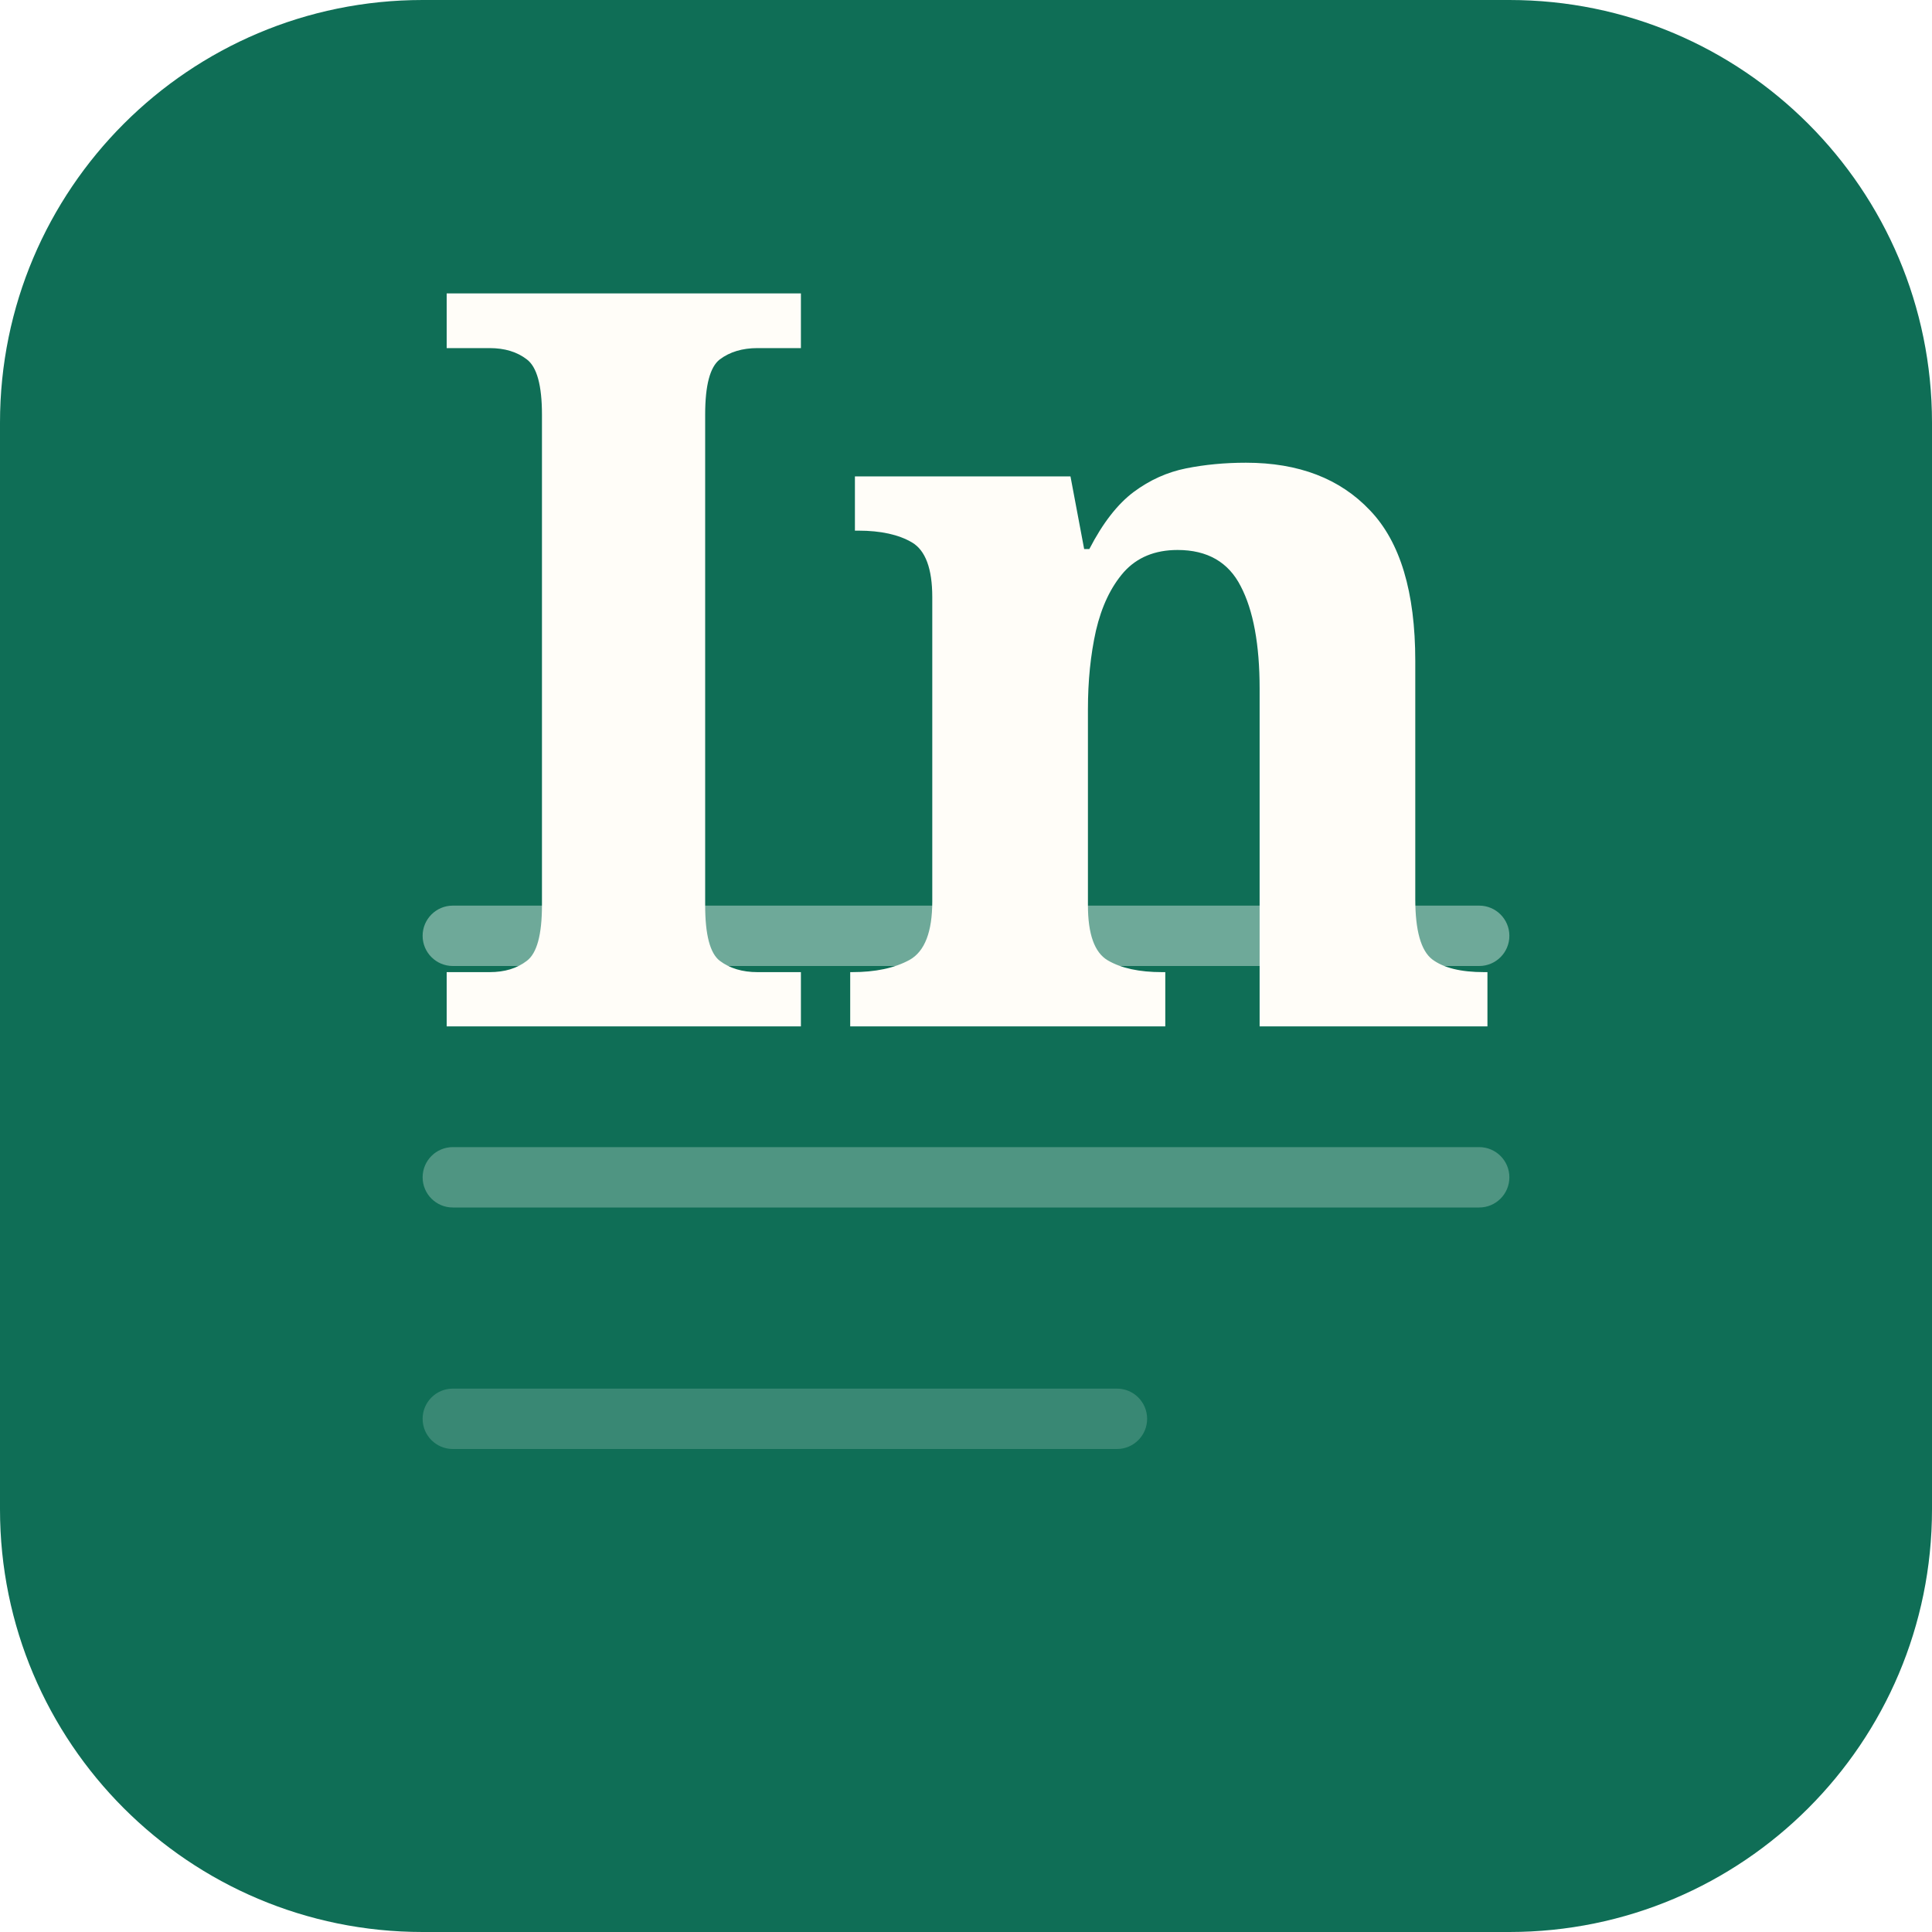
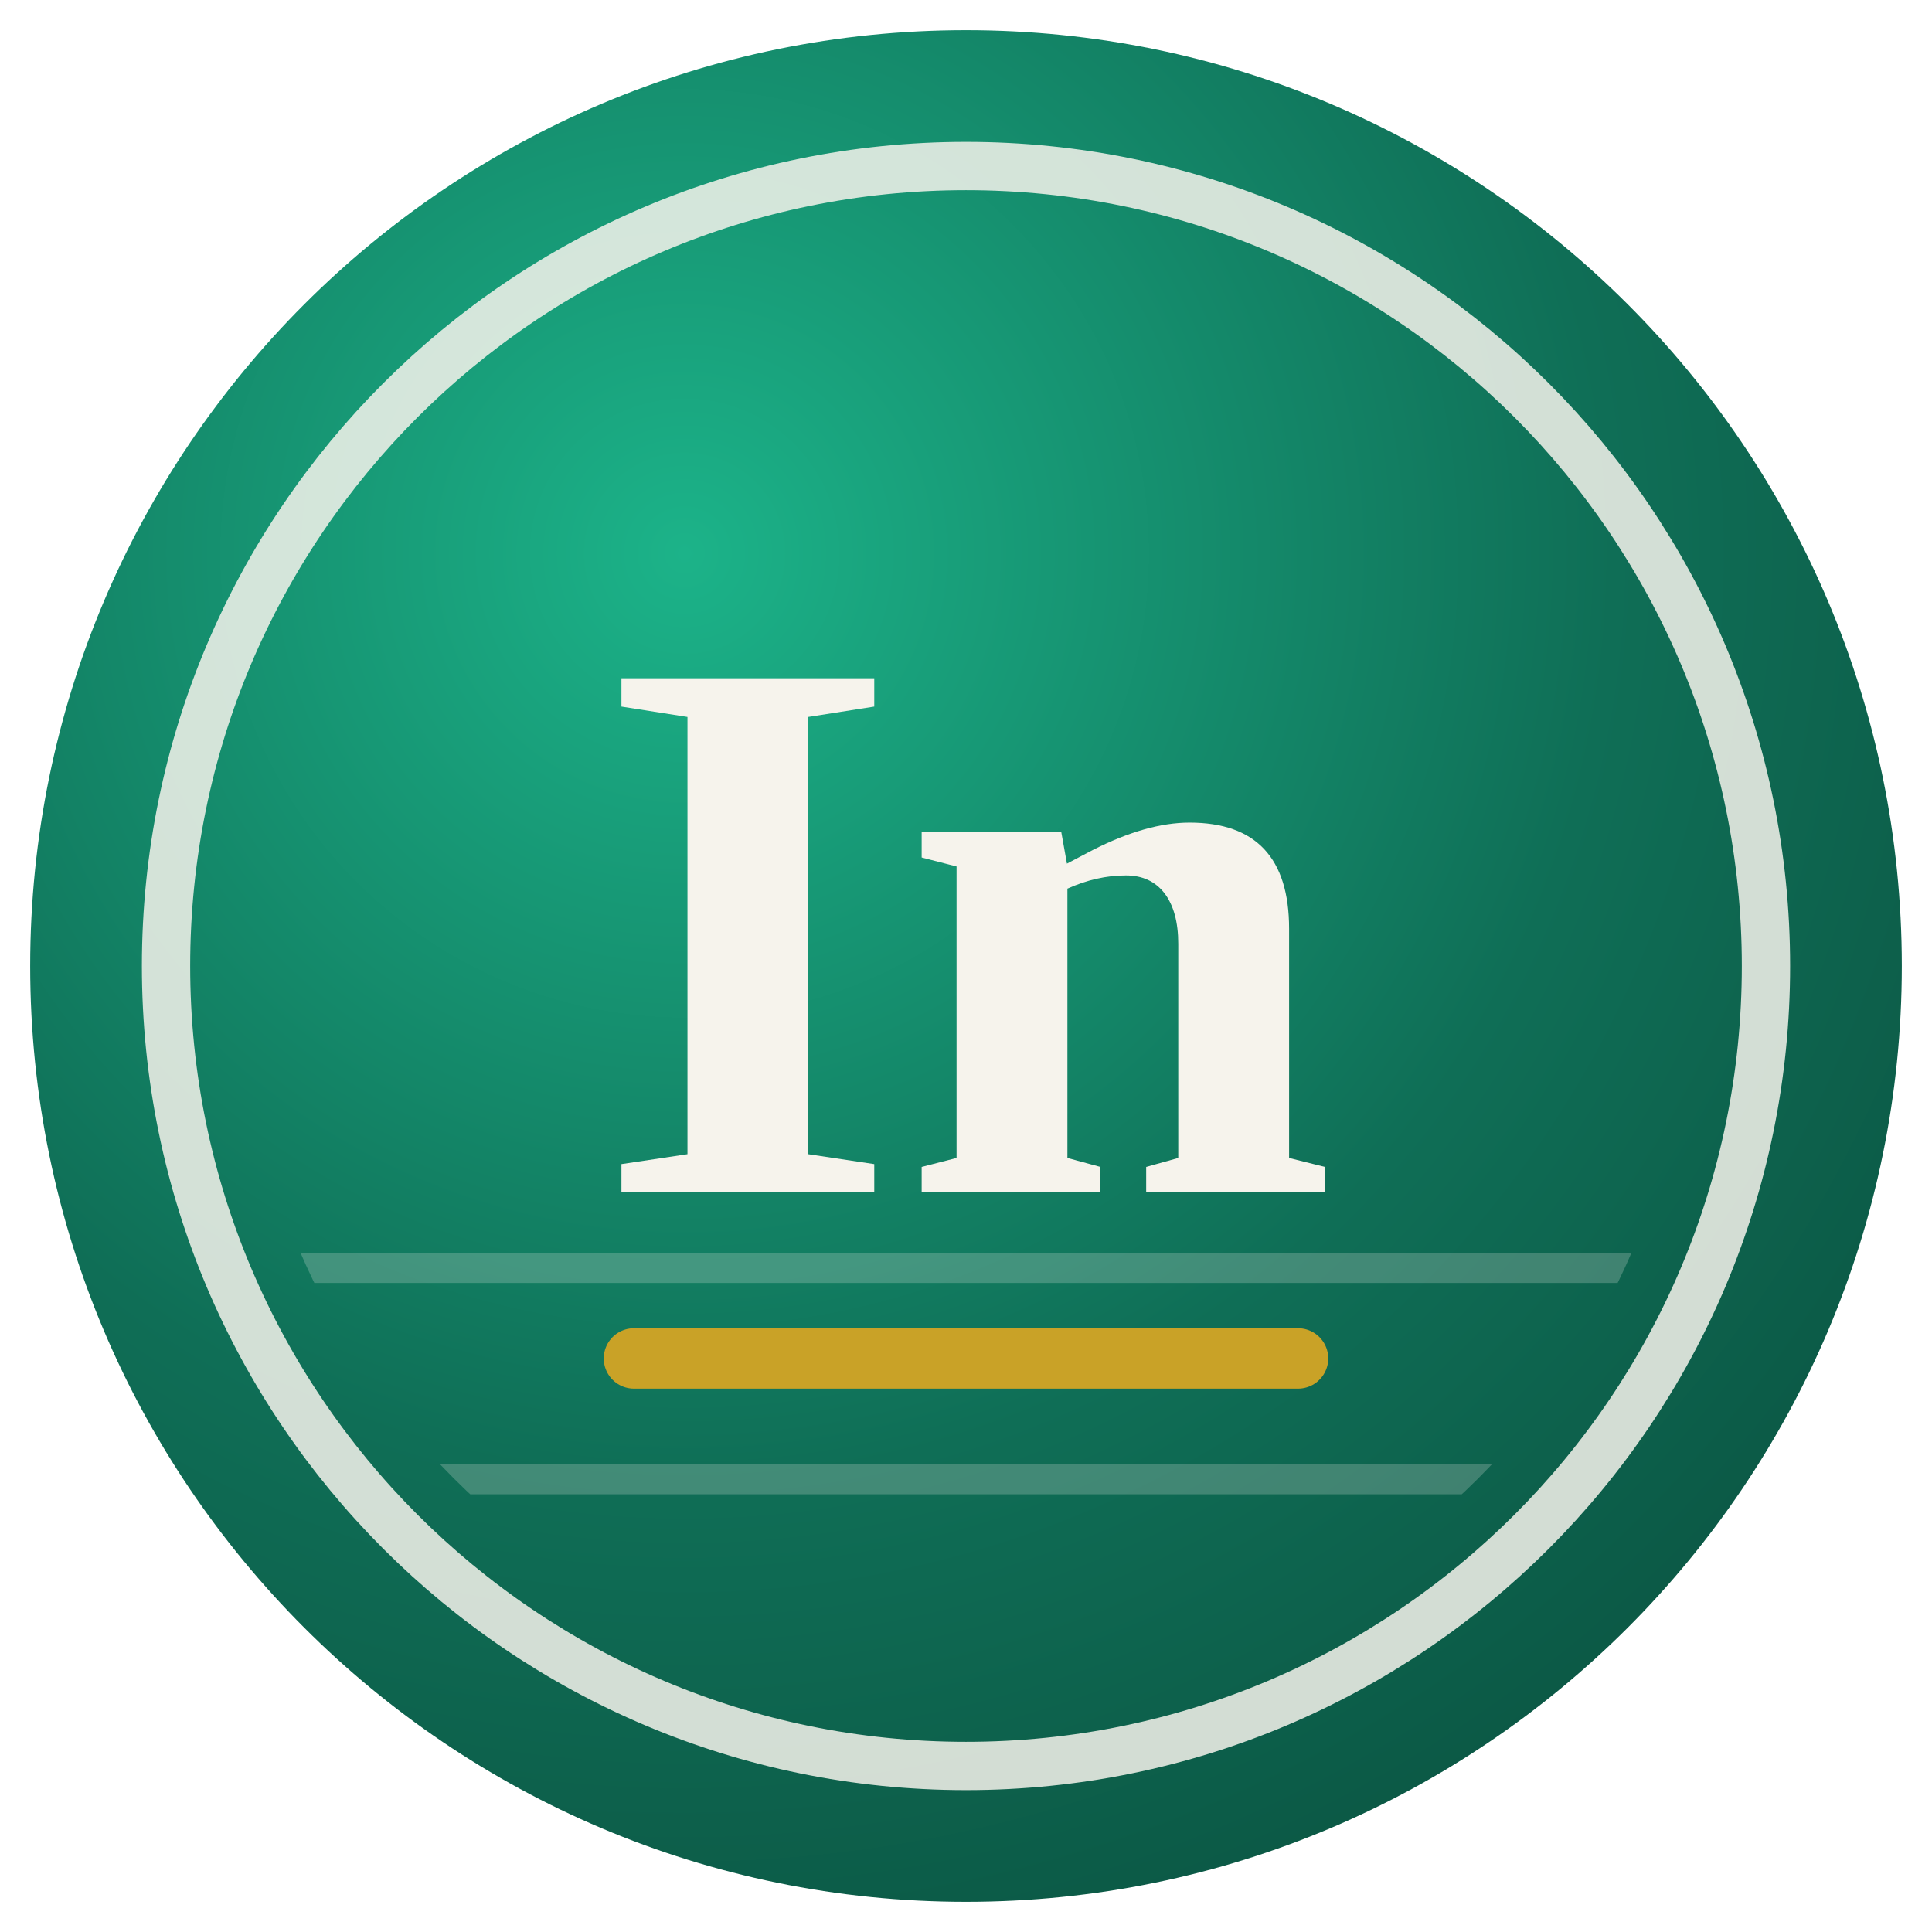
- <svg xmlns="http://www.w3.org/2000/svg" width="64" height="64" viewBox="0 0 64 64">
-   <rect width="64" height="64" rx="14" fill="#0f6e56" />
-   <rect x="14" y="30" width="36" height="2" rx="1" fill="#e3f2ea" opacity="0.45" />
-   <rect x="14" y="38" width="36" height="2" rx="1" fill="#e3f2ea" opacity="0.3" />
-   <rect x="14" y="46" width="24" height="2" rx="1" fill="#e3f2ea" opacity="0.2" />
-   <text x="32" y="34" font-family="Georgia, serif" font-size="34" font-weight="600" fill="#fffdf8" text-anchor="middle">In</text>
+ <svg xmlns="http://www.w3.org/2000/svg" viewBox="0 0 64 64">
+   <defs>
+     <radialGradient id="g" cx="35%" cy="28%" r="90%">
+       <stop offset="0%" stop-color="#1cb389" />
+       <stop offset="55%" stop-color="#0f6e56" />
+       <stop offset="100%" stop-color="#0a4f3e" />
+     </radialGradient>
+     <clipPath id="c">
+       <circle cx="32" cy="32" r="24" />
+     </clipPath>
+   </defs>
+   <circle cx="32" cy="32" r="31" fill="url(#g)" />
+   <circle cx="32" cy="32" r="26.5" fill="none" stroke="#f6f3ec" stroke-opacity="0.85" stroke-width="1.6" />
+   <g clip-path="url(#c)" stroke="#f6f3ec" stroke-opacity="0.22" stroke-width="1">
+     <line x1="4" y1="42" x2="60" y2="42" />
+     <line x1="4" y1="49" x2="60" y2="49" />
+   </g>
+   <text x="32" y="39.5" font-size="26" font-weight="600" text-anchor="middle" font-family="Fraunces, Georgia, 'Times New Roman', serif" fill="#f6f3ec">In</text>
+   <line x1="21" y1="45" x2="43" y2="45" stroke="#c9a227" stroke-width="2" stroke-linecap="round" />
</svg>
